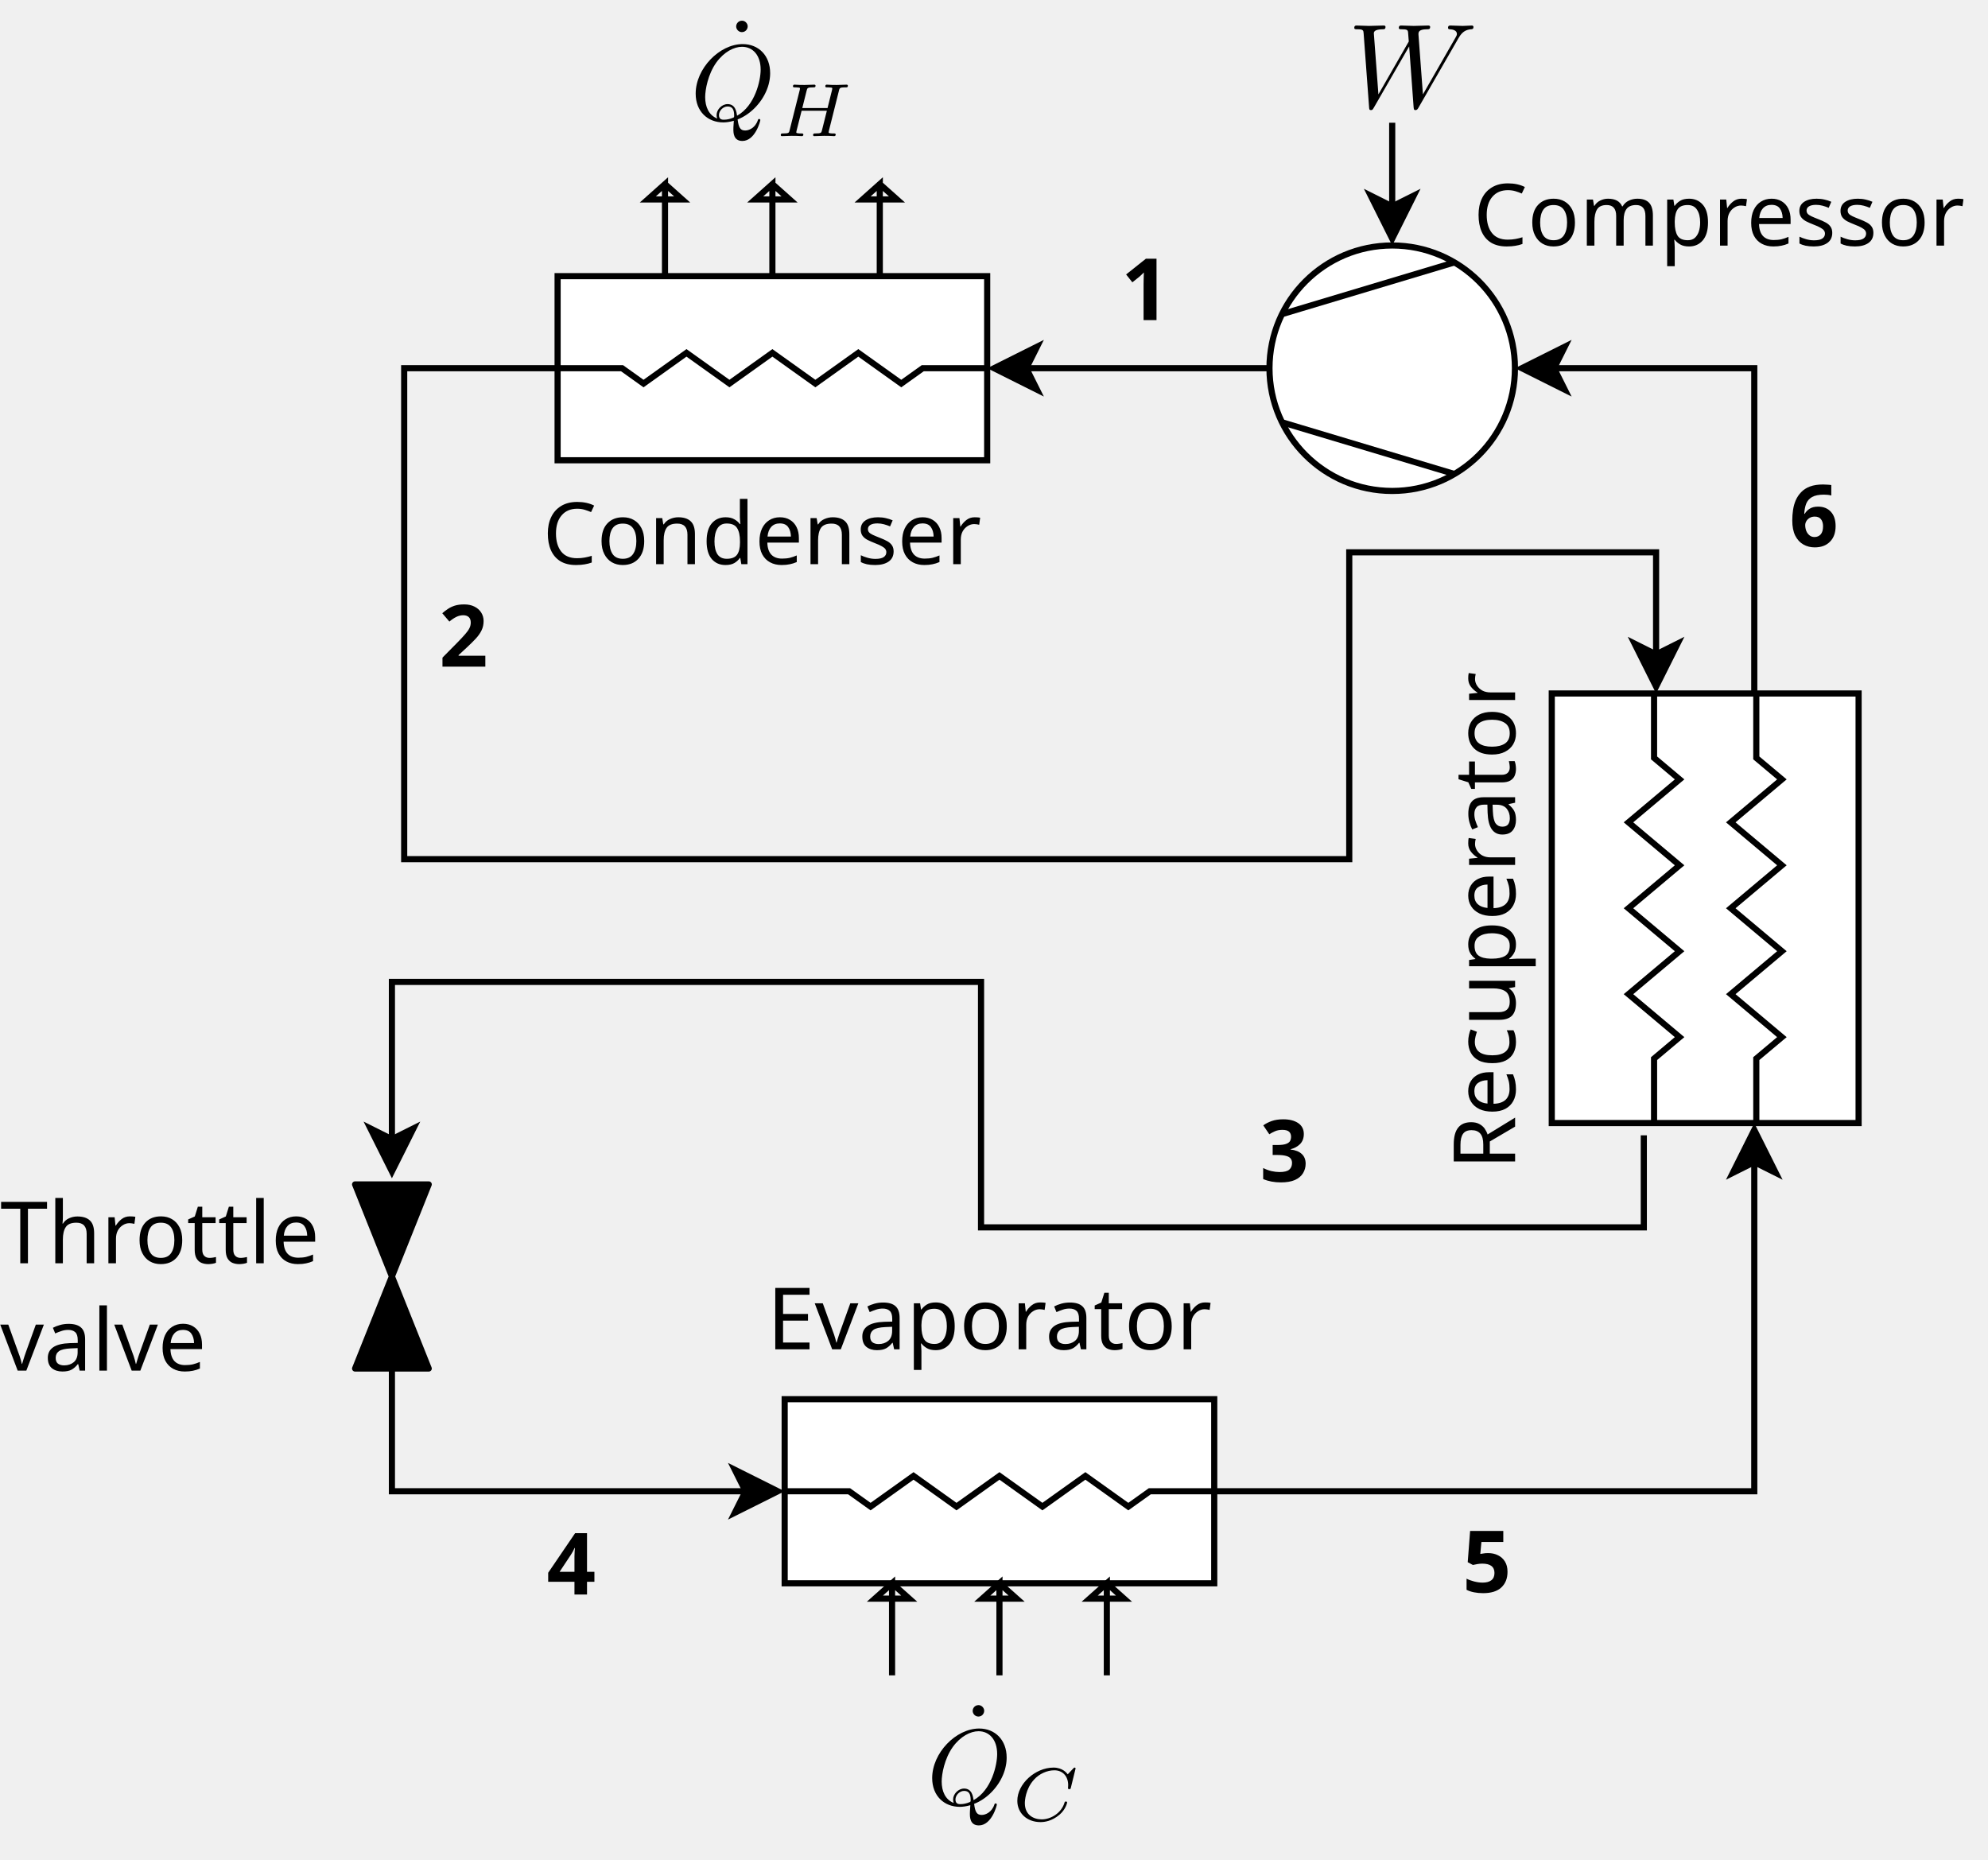
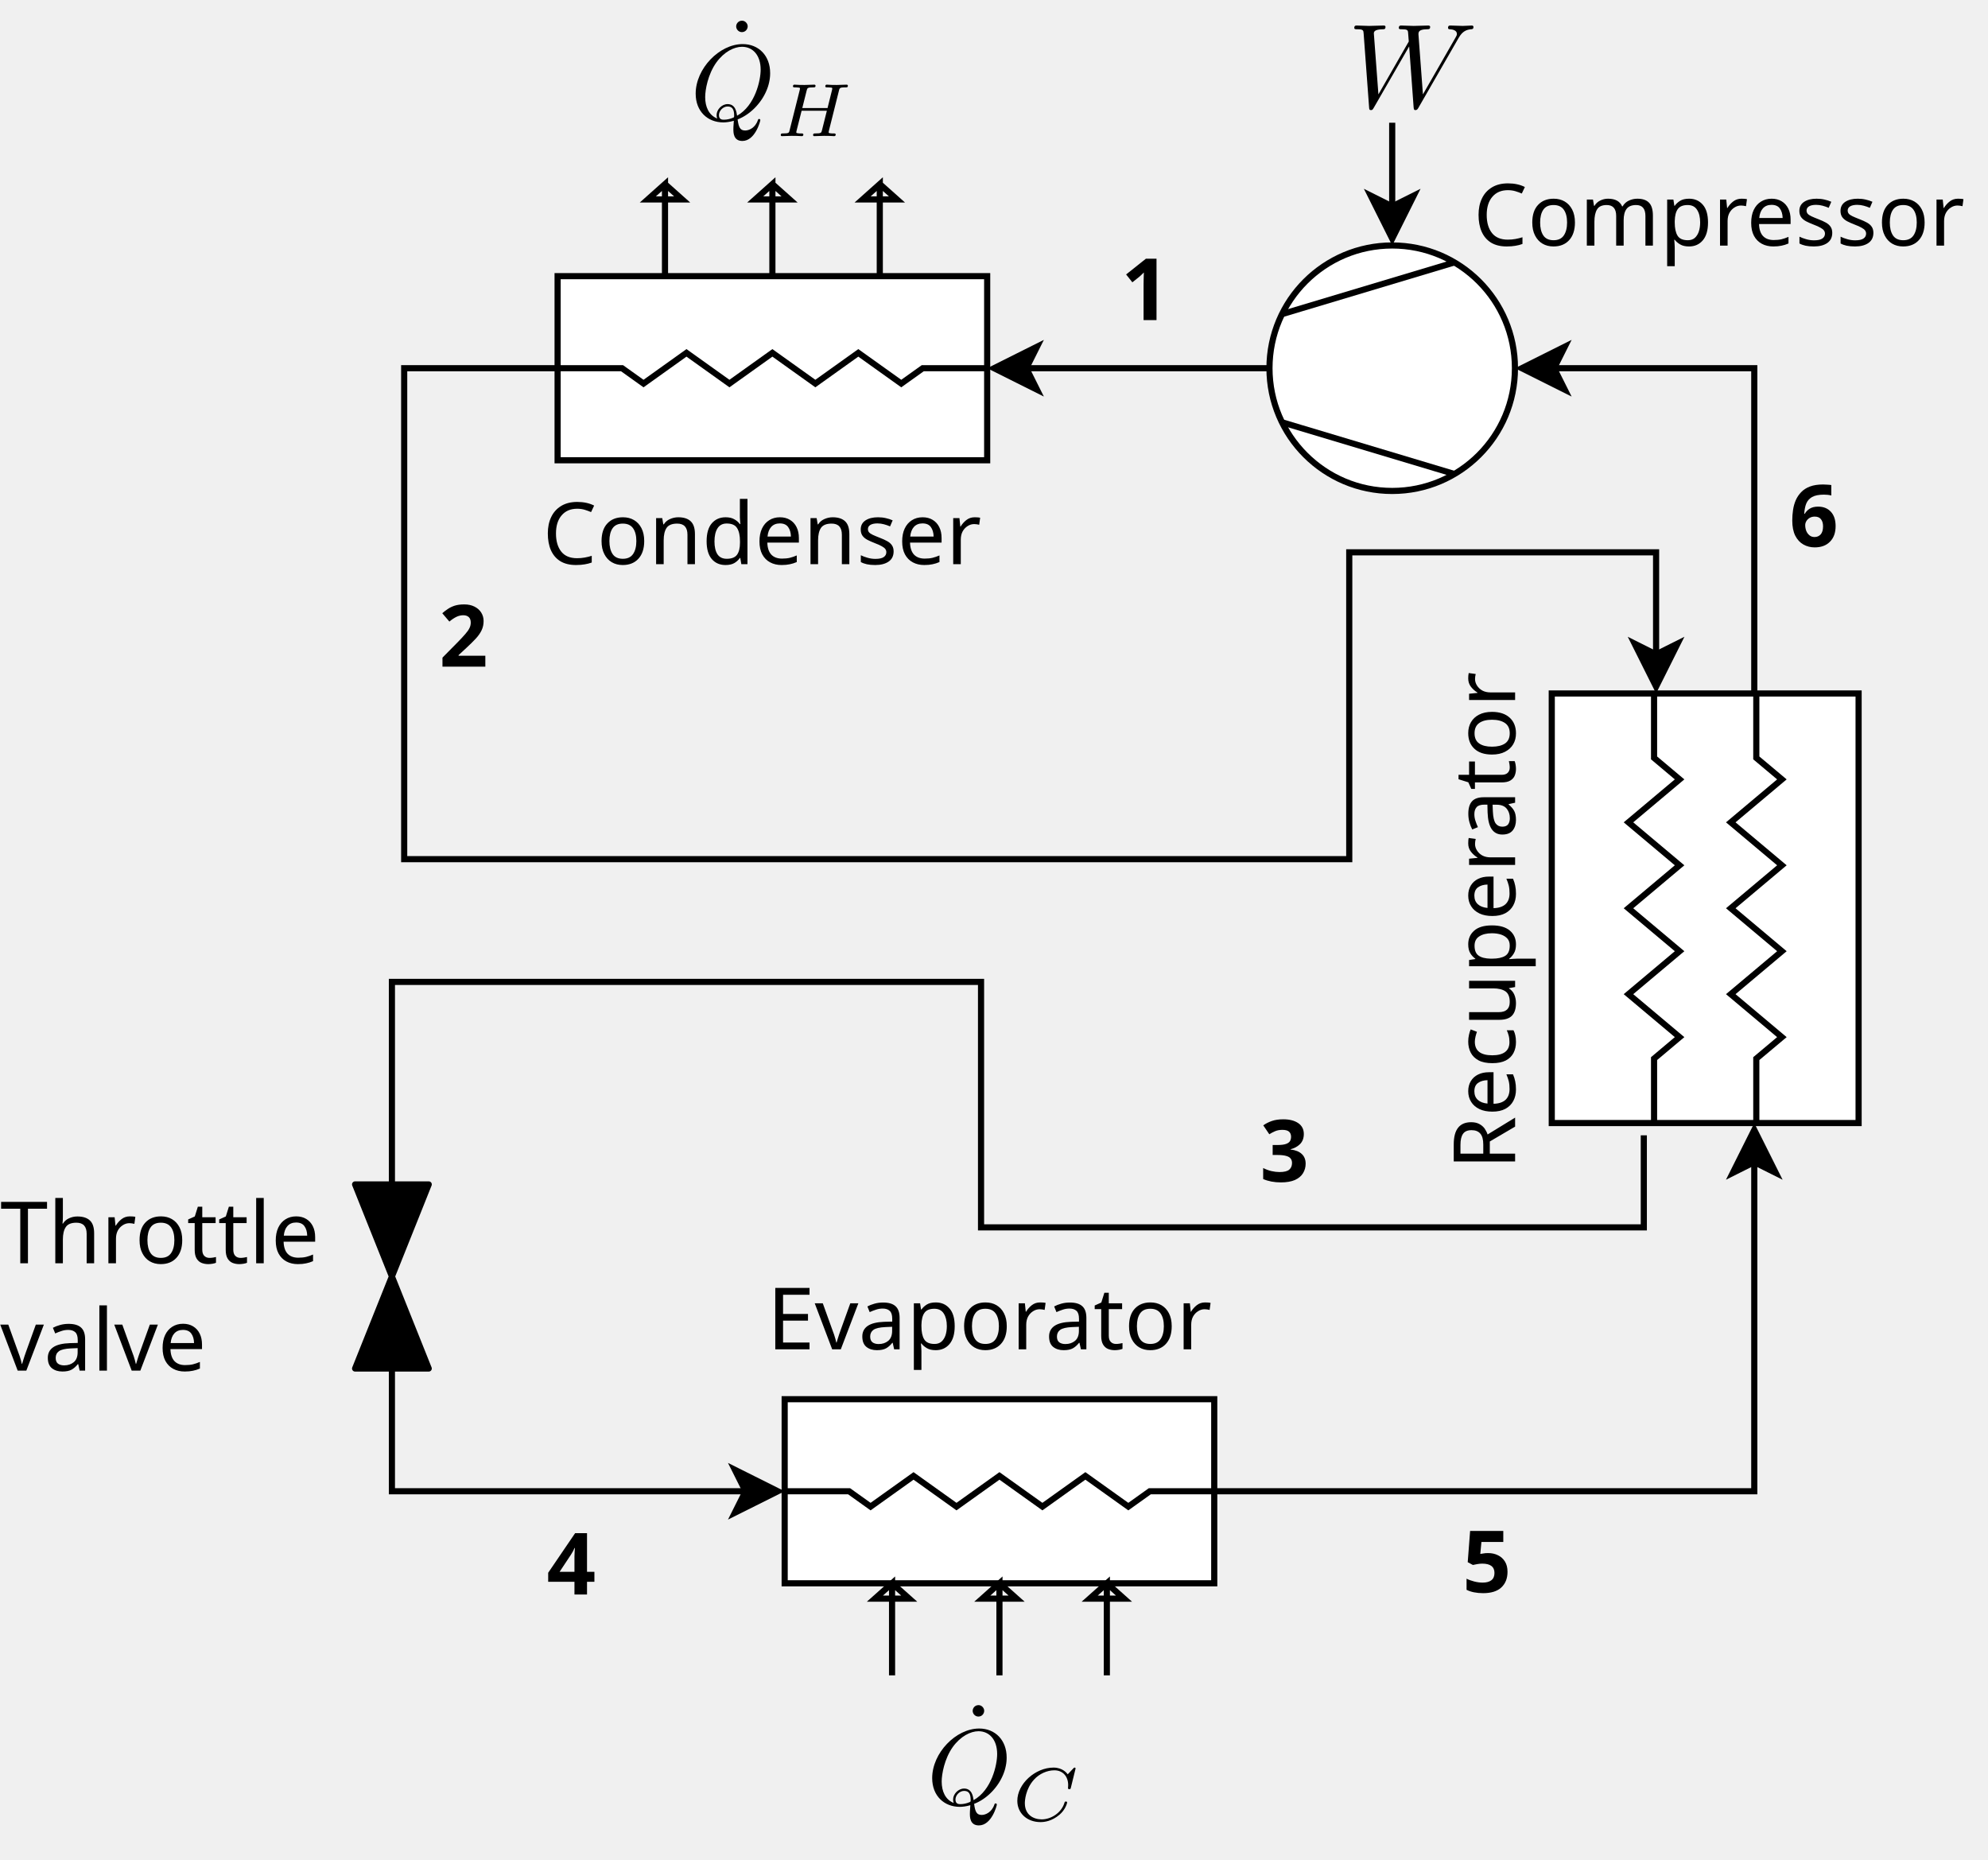
<svg xmlns="http://www.w3.org/2000/svg" width="323.949" height="303" version="1.1" id="svg4197">
  <defs id="defs4199" />
  <ellipse d="m 240,61 c 0,11.046 -8.954,20 -20,20 -11.046,0 -20,-8.954 -20,-20 0,-11.046 8.954,-20 20,-20 11.046,0 20,8.954 20,20 z" id="ellipse4203" pointer-events="none" transform="matrix(-1,0,0,-1,446.8634,121)" ry="20" rx="20" cy="61" cx="220" style="fill:#ffffff;stroke:#000000" />
  <path id="path4205" pointer-events="none" stroke-miterlimit="10" d="m 236.863,77.2 -28,-8.4 m 28,-26 -28,8.4" style="fill:none;stroke:#000000;stroke-miterlimit:10" />
  <path id="path4207" pointer-events="none" stroke-miterlimit="10" d="m 69.863,193 -6,15 -6,-15 z m 0,30 -6,-15 -6,15 z" style="fill:#000000;stroke:#000000;stroke-linejoin:round;stroke-miterlimit:10" />
  <rect id="rect4209" pointer-events="none" height="30" width="70" y="45" x="90.863" style="fill:#ffffff;stroke:#000000" />
  <path id="path4211" pointer-events="none" stroke-miterlimit="10" d="m 90.863,60 10.5,0 3.5,2.5 7,-5 7,5 7,-5 7,5 7,-5 7,5 3.5,-2.5 10.5,0" style="fill:none;stroke:#000000;stroke-miterlimit:10" />
  <path id="path4213" pointer-events="none" stroke-miterlimit="10" d="m 108.363,45 0,-15 -2.8,2.5 5.6,0 -2.8,-2.5 m 17.5,15 0,-15 -2.8,2.5 5.6,0 -2.8,-2.5 m 17.5,15 0,-15 -2.8,2.5 5.6,0 -2.8,-2.5" style="fill:none;stroke:#000000;stroke-miterlimit:10" />
  <rect id="rect4223" pointer-events="none" transform="matrix(0,-1,1,0,0,0)" height="50" width="70" y="252.863" x="-183" style="fill:#ffffff;stroke:#000000" />
  <path id="path4225" pointer-events="none" stroke-miterlimit="10" d="m 269.533,183 0,-10.5 4.16,-3.5 -8.33,-7 8.33,-7 -8.33,-7 8.33,-7 -8.33,-7 8.33,-7 -4.16,-3.5 0,-10.5" style="fill:none;stroke:#000000;stroke-miterlimit:10" />
  <path id="path4227" pointer-events="none" stroke-miterlimit="10" d="m 286.193,183 0,-10.5 4.17,-3.5 -8.33,-7 8.33,-7 -8.33,-7 8.33,-7 -8.33,-7 8.33,-7 -4.17,-3.5 0,-10.5" style="fill:none;stroke:#000000;stroke-miterlimit:10" />
  <rect id="rect4229" pointer-events="none" height="30" width="70" y="228" x="127.863" style="fill:#ffffff;stroke:#000000" />
  <path id="path4231" pointer-events="none" stroke-miterlimit="10" d="m 127.863,243 10.5,0 3.5,2.5 7,-5 7,5 7,-5 7,5 7,-5 7,5 3.5,-2.5 10.5,0" style="fill:none;stroke:#000000;stroke-miterlimit:10" />
  <path id="path4233" pointer-events="none" stroke-miterlimit="10" d="m 145.363,273 0,-15 -2.8,2.5 5.6,0 -2.8,-2.5 m 17.5,15 0,-15 -2.8,2.5 5.6,0 -2.8,-2.5 m 17.5,15 0,-15 -2.8,2.5 5.6,0 -2.8,-2.5" style="fill:none;stroke:#000000;stroke-miterlimit:10" />
  <path id="path4243" pointer-events="none" stroke-miterlimit="10" d="m 121.493,243 -57.63,0 0,-20" style="fill:none;stroke:#000000;stroke-miterlimit:10" />
  <path id="path4245" pointer-events="none" stroke-miterlimit="10" d="m 126.743,243 -7,3.5 1.75,-3.5 -1.75,-3.5 z" style="fill:#000000;stroke:#000000;stroke-miterlimit:10" />
  <rect id="rect4247" pointer-events="none" height="20" width="70" y="73" x="90.863" style="fill:none;stroke:none" />
  <rect id="rect4257" pointer-events="none" height="20" width="70" y="204" x="127.863" style="fill:none;stroke:none" />
  <rect id="rect4267" pointer-events="none" height="32" width="50" y="192" x="7.863" style="fill:none;stroke:none" />
  <rect id="rect4277" pointer-events="none" transform="matrix(0,-1,1,0,0,0)" height="20" width="80" y="227.863" x="-188" style="fill:none;stroke:none" />
  <rect id="rect4287" pointer-events="none" height="20" width="80" y="10" x="235.863" style="fill:none;stroke:none" />
  <path id="path4297" pointer-events="none" stroke-miterlimit="10" d="m 90.863,60 -25,0 0,80 154,0 0,-50 50,0 0,16.63" style="fill:none;stroke:#000000;stroke-miterlimit:10" />
  <path id="path4299" pointer-events="none" stroke-miterlimit="10" d="m 269.863,111.88 -3.5,-7 3.5,1.75 3.5,-1.75 z" style="fill:#000000;stroke:#000000;stroke-miterlimit:10" />
  <path id="path4301" pointer-events="none" stroke-miterlimit="10" d="m 197.863,243 88,0 0,-53.63" style="fill:none;stroke:#000000;stroke-miterlimit:10" />
  <path id="path4303" pointer-events="none" stroke-miterlimit="10" d="m 285.863,184.12 3.5,7 -3.5,-1.75 -3.5,1.75 z" style="fill:#000000;stroke:#000000;stroke-miterlimit:10" />
  <path id="path4305" pointer-events="none" stroke-miterlimit="10" d="m 206.863,60 -39.63,0" style="fill:none;stroke:#000000;stroke-miterlimit:10" />
  <path id="path4307" pointer-events="none" stroke-miterlimit="10" d="m 161.983,60 7,-3.5 -1.75,3.5 1.75,3.5 z" style="fill:#000000;stroke:#000000;stroke-miterlimit:10" />
  <path id="path4309" pointer-events="none" stroke-miterlimit="10" d="m 285.863,113 0,-53 -32.63,0" style="fill:none;stroke:#000000;stroke-miterlimit:10" />
  <path id="path4311" pointer-events="none" stroke-miterlimit="10" d="m 247.983,60 7,-3.5 -1.75,3.5 1.75,3.5 z" style="fill:#000000;stroke:#000000;stroke-miterlimit:10" />
-   <path id="path4313" pointer-events="none" stroke-miterlimit="10" d="m 267.863,185 0,15 -108,0 0,-40 -96,0 0,25.63" style="fill:none;stroke:#000000;stroke-miterlimit:10" />
-   <path id="path4315" pointer-events="none" stroke-miterlimit="10" d="m 63.863,190.88 -3.5,-7 3.5,1.75 3.5,-1.75 z" style="fill:#000000;stroke:#000000;stroke-miterlimit:10" />
+   <path id="path4313" pointer-events="none" stroke-miterlimit="10" d="m 267.863,185 0,15 -108,0 0,-40 -96,0 0,34.13" style="fill:none;stroke:#000000;stroke-miterlimit:10" />
  <rect id="rect4317" pointer-events="none" height="20" width="20" y="30" x="175.863" style="fill:none;stroke:none" />
  <rect id="rect4327" pointer-events="none" height="20" width="20" y="93" x="73.863" style="fill:none;stroke:none" />
  <rect id="rect4337" pointer-events="none" height="20" width="20" y="178" x="197.863" style="fill:none;stroke:none" />
  <rect id="rect4347" pointer-events="none" height="20" width="20" y="250" x="83.863" style="fill:none;stroke:none" />
  <rect id="rect4357" pointer-events="none" height="20" width="20" y="250" x="236.863" style="fill:none;stroke:none" />
  <rect id="rect4367" pointer-events="none" height="20" width="20" y="30" x="265.863" style="fill:none;stroke:none" />
  <path id="path4377" pointer-events="none" stroke-miterlimit="10" d="m 226.863,20 0,13.63" style="fill:none;stroke:#000000;stroke-miterlimit:10" />
  <path id="path4379" pointer-events="none" stroke-miterlimit="10" d="m 226.863,38.88 -3.5,-7 3.5,1.75 3.5,-1.75 z" style="fill:#000000;stroke:#000000;stroke-miterlimit:10" />
  <rect id="rect4381" pointer-events="none" height="20" width="19" y="0" x="217.863" style="fill:none;stroke:none" />
  <rect id="rect4391" pointer-events="none" height="30" width="40" y="0" x="107.863" style="fill:none;stroke:none" />
  <rect id="rect4401" pointer-events="none" height="30" width="40" y="273" x="142.863" style="fill:none;stroke:none" />
  <text transform="matrix(0,-1,1,0,0,0)" id="text3885" y="246.891" x="-190.615" style="font-size:14px;font-style:normal;font-variant:normal;font-weight:normal;font-stretch:normal;text-align:start;line-height:125%;letter-spacing:0px;word-spacing:0px;writing-mode:lr-tb;text-anchor:start;fill:#000000;fill-opacity:1;stroke:none;font-family:Sans;-inkscape-font-specification:Sans" xml:space="preserve">
    <tspan y="246.891" x="-190.615" id="tspan3887">Recuperator</tspan>
  </text>
  <text id="text3877" y="91.93" x="88.412" style="font-size:14px;font-style:normal;font-variant:normal;font-weight:normal;font-stretch:normal;text-align:start;line-height:125%;letter-spacing:0px;word-spacing:0px;writing-mode:lr-tb;text-anchor:start;fill:#000000;fill-opacity:1;stroke:none;font-family:Sans;-inkscape-font-specification:Sans" xml:space="preserve">
    <tspan y="91.93" x="88.412" id="tspan3879">Condenser</tspan>
  </text>
  <text xml:space="preserve" style="font-size:14px;font-style:normal;font-variant:normal;font-weight:normal;font-stretch:normal;text-align:start;line-height:125%;letter-spacing:0px;word-spacing:0px;writing-mode:lr-tb;text-anchor:start;fill:#000000;fill-opacity:1;stroke:none;font-family:Sans;-inkscape-font-specification:Sans" x="124.977" y="219.873" id="text4773">
    <tspan id="tspan4775" x="124.977" y="219.873">Evaporator</tspan>
  </text>
  <text xml:space="preserve" style="font-size:14px;font-style:normal;font-variant:normal;font-weight:normal;font-stretch:normal;text-align:start;line-height:125%;letter-spacing:0px;word-spacing:0px;writing-mode:lr-tb;text-anchor:start;fill:#000000;fill-opacity:1;stroke:none;font-family:Sans;-inkscape-font-specification:Sans" x="240.073" y="40.021" id="text4777">
    <tspan id="tspan4779" x="240.073" y="40.021">Compressor</tspan>
  </text>
  <text xml:space="preserve" style="font-size:14px;font-style:normal;font-variant:normal;font-weight:normal;font-stretch:normal;text-align:start;line-height:125%;letter-spacing:0px;word-spacing:0px;writing-mode:lr-tb;text-anchor:start;fill:#000000;fill-opacity:1;stroke:none;font-family:Sans;-inkscape-font-specification:Sans" x="0.041" y="205.848" id="text4781">
    <tspan id="tspan4783" x="0.041" y="205.848">Throttle</tspan>
    <tspan x="0.041" y="223.348" id="tspan4785">valve</tspan>
  </text>
  <g id="g3266-2" transform="matrix(0.3315754,0,0,0.3315754,214.0961,179.7505)">
    <g id="g3774" transform="translate(-488.3578,-12.7954)">
      <g word-spacing="normal" letter-spacing="normal" font-size-adjust="none" font-stretch="normal" font-weight="normal" font-variant="normal" font-style="normal" stroke-miterlimit="10.433" xml:space="preserve" transform="matrix(1.062992,0,0,-1.062992,-186.0236,789.2717)" id="content" style="font-style:normal;font-variant:normal;font-weight:normal;font-stretch:normal;letter-spacing:normal;word-spacing:normal;text-anchor:start;fill:none;stroke:#000000;stroke-linecap:butt;stroke-linejoin:miter;stroke-miterlimit:10.433;stroke-opacity:1;stroke-dasharray:none;stroke-dashoffset:0">
        <path id="path3777" d="m 482,449.49 0,0.12 -0.01,0.13 -0.02,0.12 -0.02,0.13 -0.03,0.12 -0.03,0.12 -0.04,0.12 -0.05,0.12 -0.05,0.11 -0.06,0.12 -0.06,0.11 -0.07,0.1 -0.07,0.11 -0.08,0.1 -0.08,0.1 -0.08,0.09 -0.09,0.09 -0.1,0.09 -0.1,0.08 -0.1,0.08 -0.11,0.07 -0.11,0.07 -0.11,0.06 -0.12,0.06 -0.12,0.05 -0.13,0.04 -0.12,0.04 -0.13,0.03 -0.14,0.03 -0.13,0.01 -0.14,0.02 -0.14,0 c -1.68,0 -2.68,-1.39 -2.68,-2.64 0,-1.35 1.14,-2.64 2.64,-2.64 1.68,0 2.68,1.39 2.68,2.64 z" style="fill:#000000;stroke-width:0" />
        <path id="path3779" d="m 477.35,406.5 0.72,0.29 0.72,0.33 0.71,0.35 0.71,0.4 0.7,0.42 0.69,0.45 0.68,0.48 0.68,0.51 0.65,0.54 0.65,0.56 0.63,0.59 0.61,0.61 0.6,0.64 0.57,0.66 0.56,0.68 0.54,0.7 0.51,0.72 0.49,0.73 0.46,0.76 0.44,0.77 0.41,0.79 0.38,0.8 0.35,0.82 0.32,0.83 0.29,0.84 0.25,0.85 0.21,0.87 0.18,0.87 0.15,0.88 0.1,0.89 0.06,0.89 0.02,0.9 c 0,8.03 -5.28,13.4 -12.71,13.4 l -0.3,-1.25 c 4.98,0 8.62,-3.87 8.62,-10.56 0,-4.98 -2.54,-16.64 -10.9,-21.31 -0.25,1.73 -0.75,5.37 -4.39,5.37 v -1.09 c 2.09,0 3.04,-1.2 3.04,-4.23 0,-0.75 -0.06,-0.8 -0.56,-1 -1.28,-0.55 -2.78,-0.89 -4.17,-0.89 h 0 c -0.7,0 -2.3,0 -2.3,2.14 0,1.98 1.89,3.98 3.99,3.98 v 1.09 c -2.64,0 -5.08,-2.5 -5.08,-5.07 0,-1 0.3,-1.55 0.3,-1.6 h 0 c -3.89,1.53 -5.58,5.42 -5.58,9.91 0,3.44 1.29,10.51 5.08,15.89 3.64,5.09 8.32,7.37 11.95,7.37 l 0.3,1.25 c -10.75,0 -21.72,-11.31 -21.72,-22.92 0,-8.26 5.58,-13.29 12.76,-13.29 1.24,0 2.94,0.2 4.88,0.75 -0.21,-3.1 -0.21,-3.19 -0.21,-3.85 0,-1.59 0,-5.48 4.15,-5.48 5.92,0 8.31,9.12 8.31,9.67 0,0.34 -0.35,0.5 -0.55,0.5 -0.39,0 -0.5,-0.25 -0.59,-0.55 -1.19,-3.54 -4.08,-4.78 -5.83,-4.78 -2.3,0 -3.05,1.34 -3.53,5.13 z" style="fill:#000000;stroke-width:0" />
        <path id="path3781" d="m 524.25,422.81 0,0.02 0,0.01 0,0.02 0,0.02 0,0.02 -0.01,0.01 0,0.02 -0.01,0.02 0,0.02 -0.01,0.02 -0.01,0.02 -0.01,0.02 -0.01,0.02 -0.01,0.01 -0.01,0.02 -0.01,0.02 -0.02,0.02 -0.01,0.01 -0.02,0.02 -0.01,0.01 -0.02,0.02 -0.02,0.01 -0.02,0.01 -0.02,0.02 -0.03,0.01 -0.02,0 -0.02,0.01 -0.03,0.01 -0.01,0 -0.02,0 -0.01,0.01 -0.02,0 -0.01,0 -0.02,0 -0.01,0 -0.02,0 c -0.25,0 -0.31,-0.08 -0.62,-0.42 l -2.55,-2.69 c -0.31,0.42 -2.27,3.11 -6.55,3.11 -8.47,0 -16.76,-7.5 -16.76,-15.37 0,-5.68 4.47,-9.83 10.7,-9.83 1.87,0 5.22,0.39 8.81,3.42 2.75,2.33 3.52,5.36 3.52,5.64 0,0.45 -0.42,0.45 -0.6,0.45 -0.45,0 -0.51,-0.17 -0.62,-0.54 -1.42,-4.78 -6.31,-7.71 -10.52,-7.71 -3.7,0 -7.81,1.99 -7.81,7.49 0,1.01 0.25,6.51 4.25,10.9 2.41,2.69 6.06,4.29 9.38,4.29 4.04,0 6.4,-2.93 6.4,-6.83 0,-0.97 -0.09,-1.22 -0.09,-1.42 0,-0.46 0.45,-0.46 0.62,-0.46 0.57,0 0.57,0.11 0.74,0.77 z" style="fill:#000000;stroke-width:0" />
      </g>
    </g>
  </g>
  <g transform="matrix(0.3315754,0,0,0.3315754,13.62984,-98.97085)" id="g3266">
    <g style="font-style:normal;font-variant:normal;font-weight:normal;font-stretch:normal;letter-spacing:normal;word-spacing:normal;text-anchor:start;fill:none;stroke:#000000;stroke-linecap:butt;stroke-linejoin:miter;stroke-miterlimit:10.433;stroke-opacity:1;stroke-dasharray:none;stroke-dashoffset:0" id="g3268" transform="matrix(1.062992,0,0,-1.062992,-186.0236,789.2717)" xml:space="preserve" stroke-miterlimit="10.433" font-style="normal" font-variant="normal" font-weight="normal" font-stretch="normal" font-size-adjust="none" letter-spacing="normal" word-spacing="normal">
      <path style="fill:#000000;stroke-width:0" d="m 482,449.49 0,0.12 -0.01,0.13 -0.02,0.12 -0.02,0.13 -0.03,0.12 -0.03,0.12 -0.04,0.12 -0.05,0.12 -0.05,0.11 -0.06,0.12 -0.06,0.11 -0.07,0.1 -0.07,0.11 -0.08,0.1 -0.08,0.1 -0.08,0.09 -0.09,0.09 -0.1,0.09 -0.1,0.08 -0.1,0.08 -0.11,0.07 -0.11,0.07 -0.11,0.06 -0.12,0.06 -0.12,0.05 -0.13,0.04 -0.12,0.04 -0.13,0.03 -0.14,0.03 -0.13,0.01 -0.14,0.02 -0.14,0 c -1.68,0 -2.68,-1.39 -2.68,-2.64 0,-1.35 1.14,-2.64 2.64,-2.64 1.68,0 2.68,1.39 2.68,2.64 z" id="path3270" />
      <path style="fill:#000000;stroke-width:0" d="m 477.35,406.5 0.72,0.29 0.72,0.33 0.71,0.35 0.71,0.4 0.7,0.42 0.69,0.45 0.68,0.48 0.68,0.51 0.65,0.54 0.65,0.56 0.63,0.59 0.61,0.61 0.6,0.64 0.57,0.66 0.56,0.68 0.54,0.7 0.51,0.72 0.49,0.73 0.46,0.76 0.44,0.77 0.41,0.79 0.38,0.8 0.35,0.82 0.32,0.83 0.29,0.84 0.25,0.85 0.21,0.87 0.18,0.87 0.15,0.88 0.1,0.89 0.06,0.89 0.02,0.9 c 0,8.03 -5.28,13.4 -12.71,13.4 l -0.3,-1.25 c 4.98,0 8.62,-3.87 8.62,-10.56 0,-4.98 -2.54,-16.64 -10.9,-21.31 -0.25,1.73 -0.75,5.37 -4.39,5.37 v -1.09 c 2.09,0 3.04,-1.2 3.04,-4.23 0,-0.75 -0.06,-0.8 -0.56,-1 -1.28,-0.55 -2.78,-0.89 -4.17,-0.89 h 0 c -0.7,0 -2.3,0 -2.3,2.14 0,1.98 1.89,3.98 3.99,3.98 v 1.09 c -2.64,0 -5.08,-2.5 -5.08,-5.07 0,-1 0.3,-1.55 0.3,-1.6 h 0 c -3.89,1.53 -5.58,5.42 -5.58,9.91 0,3.44 1.29,10.51 5.08,15.89 3.64,5.09 8.32,7.37 11.95,7.37 l 0.3,1.25 c -10.75,0 -21.72,-11.31 -21.72,-22.92 0,-8.26 5.58,-13.29 12.76,-13.29 1.24,0 2.94,0.2 4.88,0.75 -0.21,-3.1 -0.21,-3.19 -0.21,-3.85 0,-1.59 0,-5.48 4.15,-5.48 5.92,0 8.31,9.12 8.31,9.67 0,0.34 -0.35,0.5 -0.55,0.5 -0.39,0 -0.5,-0.25 -0.59,-0.55 -1.19,-3.54 -4.08,-4.78 -5.83,-4.78 -2.3,0 -3.05,1.34 -3.53,5.13 z" id="path3272" />
      <path style="fill:#000000;stroke-width:0" d="m 524.18,419.73 0.03,0.12 0.03,0.11 0.02,0.11 0.03,0.1 0.03,0.1 0.03,0.09 0.03,0.08 0.04,0.08 0.03,0.08 0.04,0.07 0.04,0.07 0.05,0.06 0.05,0.06 0.06,0.05 0.06,0.05 0.07,0.05 0.07,0.04 0.08,0.04 0.09,0.03 0.1,0.03 0.1,0.03 0.06,0.01 0.06,0.01 0.06,0.02 0.06,0.01 0.07,0.01 0.07,0 0.07,0.01 0.07,0.01 0.08,0.01 0.08,0 0.08,0.01 0.09,0.01 0.09,0 0.09,0 0.1,0.01 0.09,0 0.11,0 0.1,0.01 0.11,0 0.11,0 0.12,0 0.12,0 c 0.76,0 1.18,0 1.18,0.76 0,0.14 -0.11,0.49 -0.56,0.49 -1.02,0 -3.55,-0.14 -4.56,-0.14 -0.6,0 -1.81,0 -2.41,0.03 -0.69,0.05 -1.53,0.11 -2.19,0.11 -0.21,0 -0.73,0 -0.73,-0.77 0,-0.48 0.42,-0.48 1.11,-0.48 0.03,0 0.7,0 1.33,-0.08 0.73,-0.06 0.79,-0.14 0.79,-0.48 0,-0.04 0,-0.24 -0.14,-0.77 l -2.04,-8.22 h -11.68 l 2.02,8.08 c 0.31,1.19 0.39,1.47 3.06,1.47 0.6,0 1.05,0 1.05,0.76 0,0.14 -0.11,0.49 -0.56,0.49 -1,0 -3.55,-0.14 -4.57,-0.14 -0.59,0 -1.81,0 -2.4,0.03 -0.69,0.05 -1.53,0.11 -2.19,0.11 -0.2,0 -0.73,0 -0.73,-0.77 0,-0.48 0.42,-0.48 1.12,-0.48 0.03,0 0.69,0 1.31,-0.08 0.74,-0.06 0.82,-0.14 0.82,-0.48 0,-0.07 0,-0.24 -0.14,-0.77 l -4.65,-18.5 c -0.28,-1.19 -0.34,-1.47 -3.06,-1.47 -0.59,0 -1.04,0 -1.04,-0.73 0,-0.35 0.23,-0.52 0.56,-0.52 1,0 3.51,0.14 4.51,0.14 0.6,0 1.82,0 2.41,-0.03 0.7,-0.05 1.58,-0.11 2.23,-0.11 0.18,0 0.74,0 0.74,0.74 0,0.51 -0.35,0.51 -1.16,0.51 -0.54,0 -0.69,0 -1.31,0.08 -0.78,0.09 -0.78,0.17 -0.78,0.52 0,0.03 0,0.25 0.14,0.76 l 2.31,9.14 h 11.67 l -2.26,-9.03 c -0.28,-1.19 -0.36,-1.47 -3.08,-1.47 -0.58,0 -1.03,0 -1.03,-0.73 0,-0.35 0.23,-0.52 0.54,-0.52 1.02,0 3.52,0.14 4.54,0.14 0.59,0 1.81,0 2.4,-0.03 0.71,-0.05 1.56,-0.11 2.24,-0.11 0.17,0 0.73,0 0.73,0.74 0,0.51 -0.36,0.51 -1.16,0.51 -0.56,0 -0.7,0 -1.32,0.08 -0.77,0.09 -0.77,0.17 -0.77,0.52 0,0.21 0.11,0.56 0.14,0.76 z" id="path3274" />
    </g>
  </g>
  <g id="g3421" transform="matrix(0.3691888,0,0,0.3691888,104.5455,-116.1244)">
    <g word-spacing="normal" letter-spacing="normal" font-size-adjust="none" font-stretch="normal" font-weight="normal" font-variant="normal" font-style="normal" stroke-miterlimit="10.433" xml:space="preserve" transform="matrix(1.062992,0,0,-1.062992,-186.0236,789.2717)" id="content-4" style="font-style:normal;font-variant:normal;font-weight:normal;font-stretch:normal;letter-spacing:normal;word-spacing:normal;text-anchor:start;fill:none;stroke:#000000;stroke-linecap:butt;stroke-linejoin:miter;stroke-miterlimit:10.433;stroke-opacity:1;stroke-dasharray:none;stroke-dashoffset:0">
      <path id="path3424" d="m 513.895,430.221 0.23,0.4 0.24,0.4 0.24,0.38 0.24,0.37 0.13,0.18 0.13,0.17 0.14,0.17 0.13,0.16 0.14,0.16 0.15,0.16 0.15,0.15 0.16,0.14 0.16,0.14 0.17,0.13 0.17,0.13 0.18,0.12 0.19,0.11 0.19,0.11 0.2,0.1 0.21,0.09 0.22,0.09 0.23,0.08 0.24,0.07 0.25,0.06 0.25,0.05 0.27,0.05 0.28,0.04 0.29,0.02 c 0.45,0.05 0.95,0.05 0.95,1 0,0.19 -0.2,0.55 -0.61,0.55 -1.19,0 -2.58,-0.16 -3.83,-0.16 -1.7,0 -3.55,0.16 -5.19,0.16 -0.29,0 -0.93,0 -0.93,-0.95 0,-0.55 0.43,-0.6 0.73,-0.6 1.2,-0.04 2.95,-0.45 2.95,-1.93 0,-0.55 -0.25,-0.96 -0.65,-1.66 l -13.46,-23.45 -1.84,24.7 c -0.05,1 -0.14,2.3 3.48,2.34 0.86,0 1.36,0 1.36,1 0,0.5 -0.56,0.55 -0.75,0.55 -2,0 -4.09,-0.16 -6.07,-0.16 -1.16,0 -4.1,0.16 -5.24,0.16 -0.3,0 -0.95,0 -0.95,-1 0,-0.55 0.5,-0.55 1.2,-0.55 2.19,0 2.53,-0.29 2.64,-1.25 l 0.3,-3.82 -12.61,-21.97 -1.89,25.25 c 0,0.59 0,1.75 3.78,1.79 0.5,0 1.05,0 1.05,1 0,0.55 -0.6,0.55 -0.69,0.55 -2,0 -4.09,-0.16 -6.13,-0.16 -1.75,0 -3.54,0.16 -5.23,0.16 -0.25,0 -0.91,0 -0.91,-0.95 0,-0.6 0.46,-0.6 1.25,-0.6 2.5,0 2.55,-0.45 2.64,-1.84 l 2.25,-30.44 c 0.05,-0.9 0.1,-1.29 0.8,-1.29 0.6,0 0.74,0.29 1.19,1.04 l 14.66,25.41 1.84,-25.16 c 0.09,-1.04 0.19,-1.29 0.8,-1.29 0.64,0 0.93,0.5 1.18,0.93 z" style="fill:#000000;stroke-width:0" />
    </g>
  </g>
  <text xml:space="preserve" style="font-size:14px;font-style:normal;font-variant:normal;font-weight:normal;font-stretch:normal;text-align:start;line-height:125%;letter-spacing:0px;word-spacing:0px;writing-mode:lr-tb;text-anchor:start;fill:#000000;fill-opacity:1;stroke:none;font-family:Sans;-inkscape-font-specification:Sans" x="182.676" y="52.163" id="text4874">
    <tspan id="tspan4876" x="182.676" y="52.163" style="font-weight:bold;-inkscape-font-specification:Sans Bold">1</tspan>
  </text>
  <text xml:space="preserve" style="font-size:14px;font-style:normal;font-variant:normal;font-weight:normal;font-stretch:normal;text-align:start;line-height:125%;letter-spacing:0px;word-spacing:0px;writing-mode:lr-tb;text-anchor:start;fill:#000000;fill-opacity:1;stroke:none;font-family:Sans;-inkscape-font-specification:Sans" x="71.538" y="108.631" id="text4878">
    <tspan id="tspan4880" x="71.538" y="108.631" style="font-weight:bold;-inkscape-font-specification:Sans Bold">2</tspan>
  </text>
  <text xml:space="preserve" style="font-size:14px;font-style:normal;font-variant:normal;font-weight:bold;font-stretch:normal;text-align:start;line-height:125%;letter-spacing:0px;word-spacing:0px;writing-mode:lr-tb;text-anchor:start;fill:#000000;fill-opacity:1;stroke:none;font-family:Sans;-inkscape-font-specification:Sans Bold" x="205.303" y="192.534" id="text4882">
    <tspan id="tspan4884" x="205.303" y="192.534">3</tspan>
  </text>
  <text xml:space="preserve" style="font-size:14px;font-style:normal;font-variant:normal;font-weight:bold;font-stretch:normal;text-align:start;line-height:125%;letter-spacing:0px;word-spacing:0px;writing-mode:lr-tb;text-anchor:start;fill:#000000;fill-opacity:1;stroke:none;font-family:Sans;-inkscape-font-specification:Sans Bold" x="89.095" y="259.831" id="text4886">
    <tspan id="tspan4888" x="89.095" y="259.831">4</tspan>
  </text>
  <text xml:space="preserve" style="font-size:14px;font-style:normal;font-variant:normal;font-weight:bold;font-stretch:normal;text-align:start;line-height:125%;letter-spacing:0px;word-spacing:0px;writing-mode:lr-tb;text-anchor:start;fill:#000000;fill-opacity:1;stroke:none;font-family:Sans;-inkscape-font-specification:Sans Bold" x="238.294" y="259.467" id="text4890">
    <tspan id="tspan4892" x="238.294" y="259.467">5</tspan>
  </text>
  <text xml:space="preserve" style="font-size:14px;font-style:normal;font-variant:normal;font-weight:bold;font-stretch:normal;text-align:start;line-height:125%;letter-spacing:0px;word-spacing:0px;writing-mode:lr-tb;text-anchor:start;fill:#000000;fill-opacity:1;stroke:none;font-family:Sans;-inkscape-font-specification:Sans Bold" x="291.57" y="89.054" id="text4894">
    <tspan id="tspan4896" x="291.57" y="89.054">6</tspan>
  </text>
</svg>
